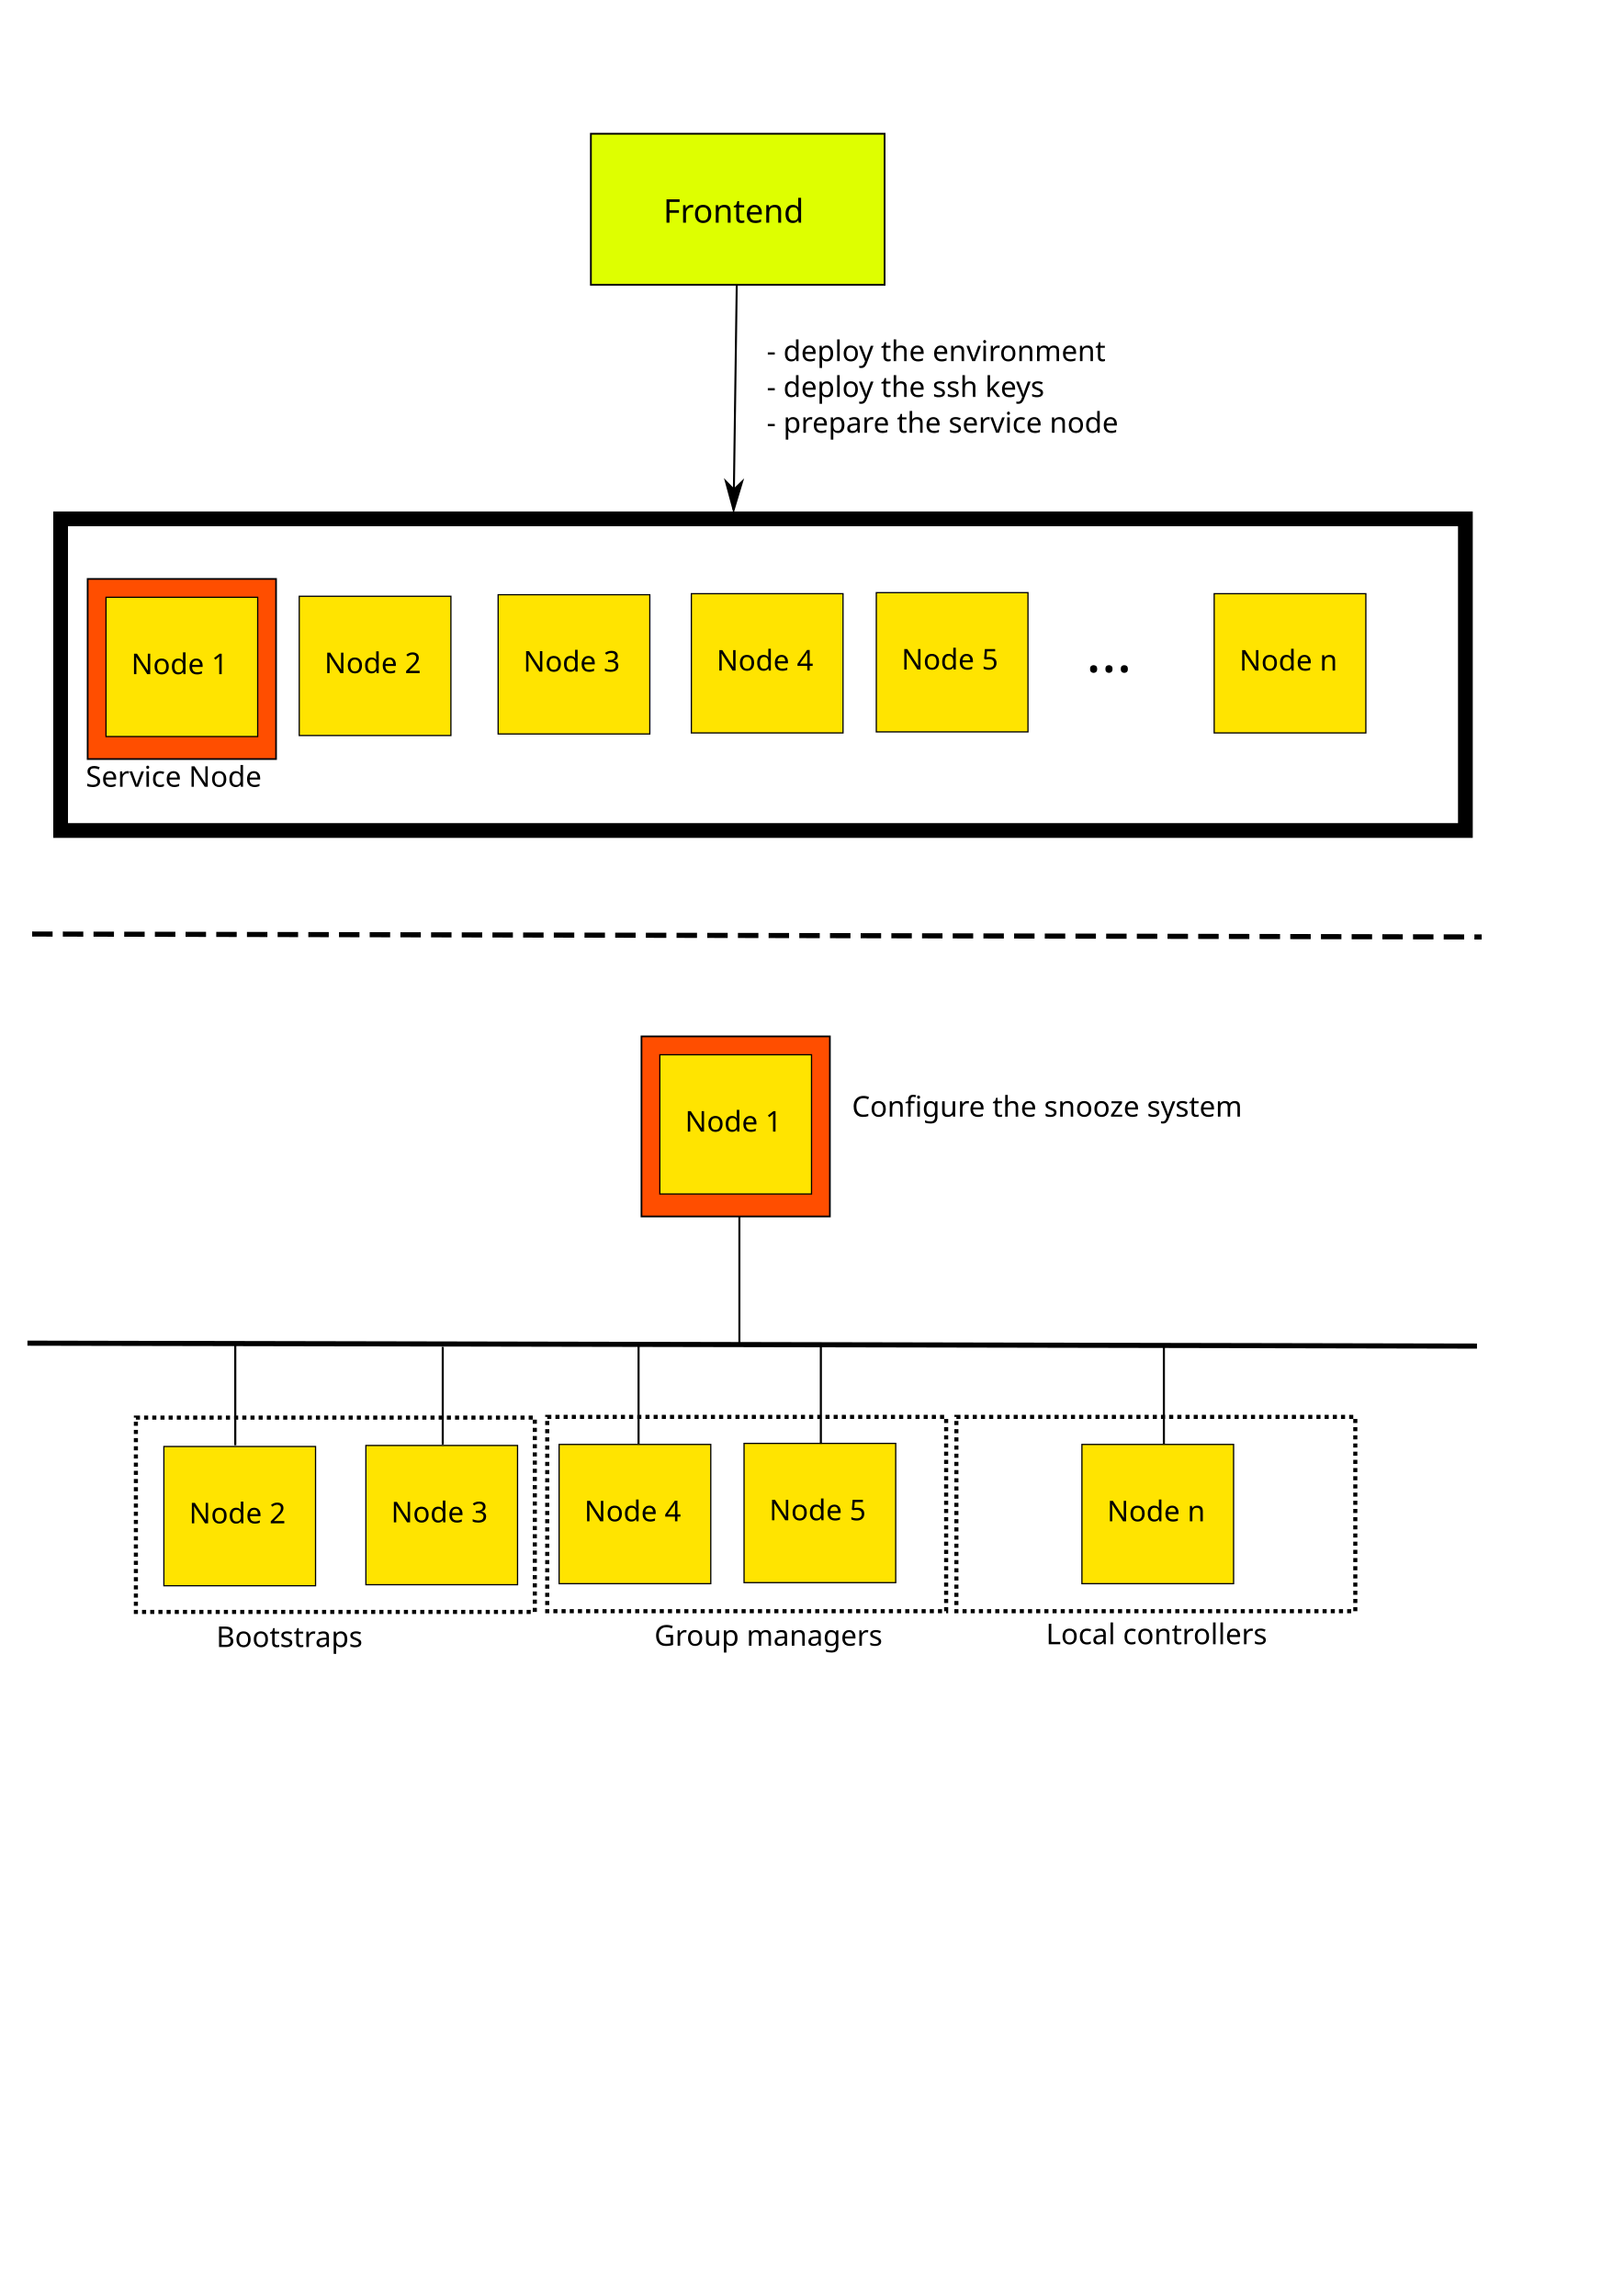
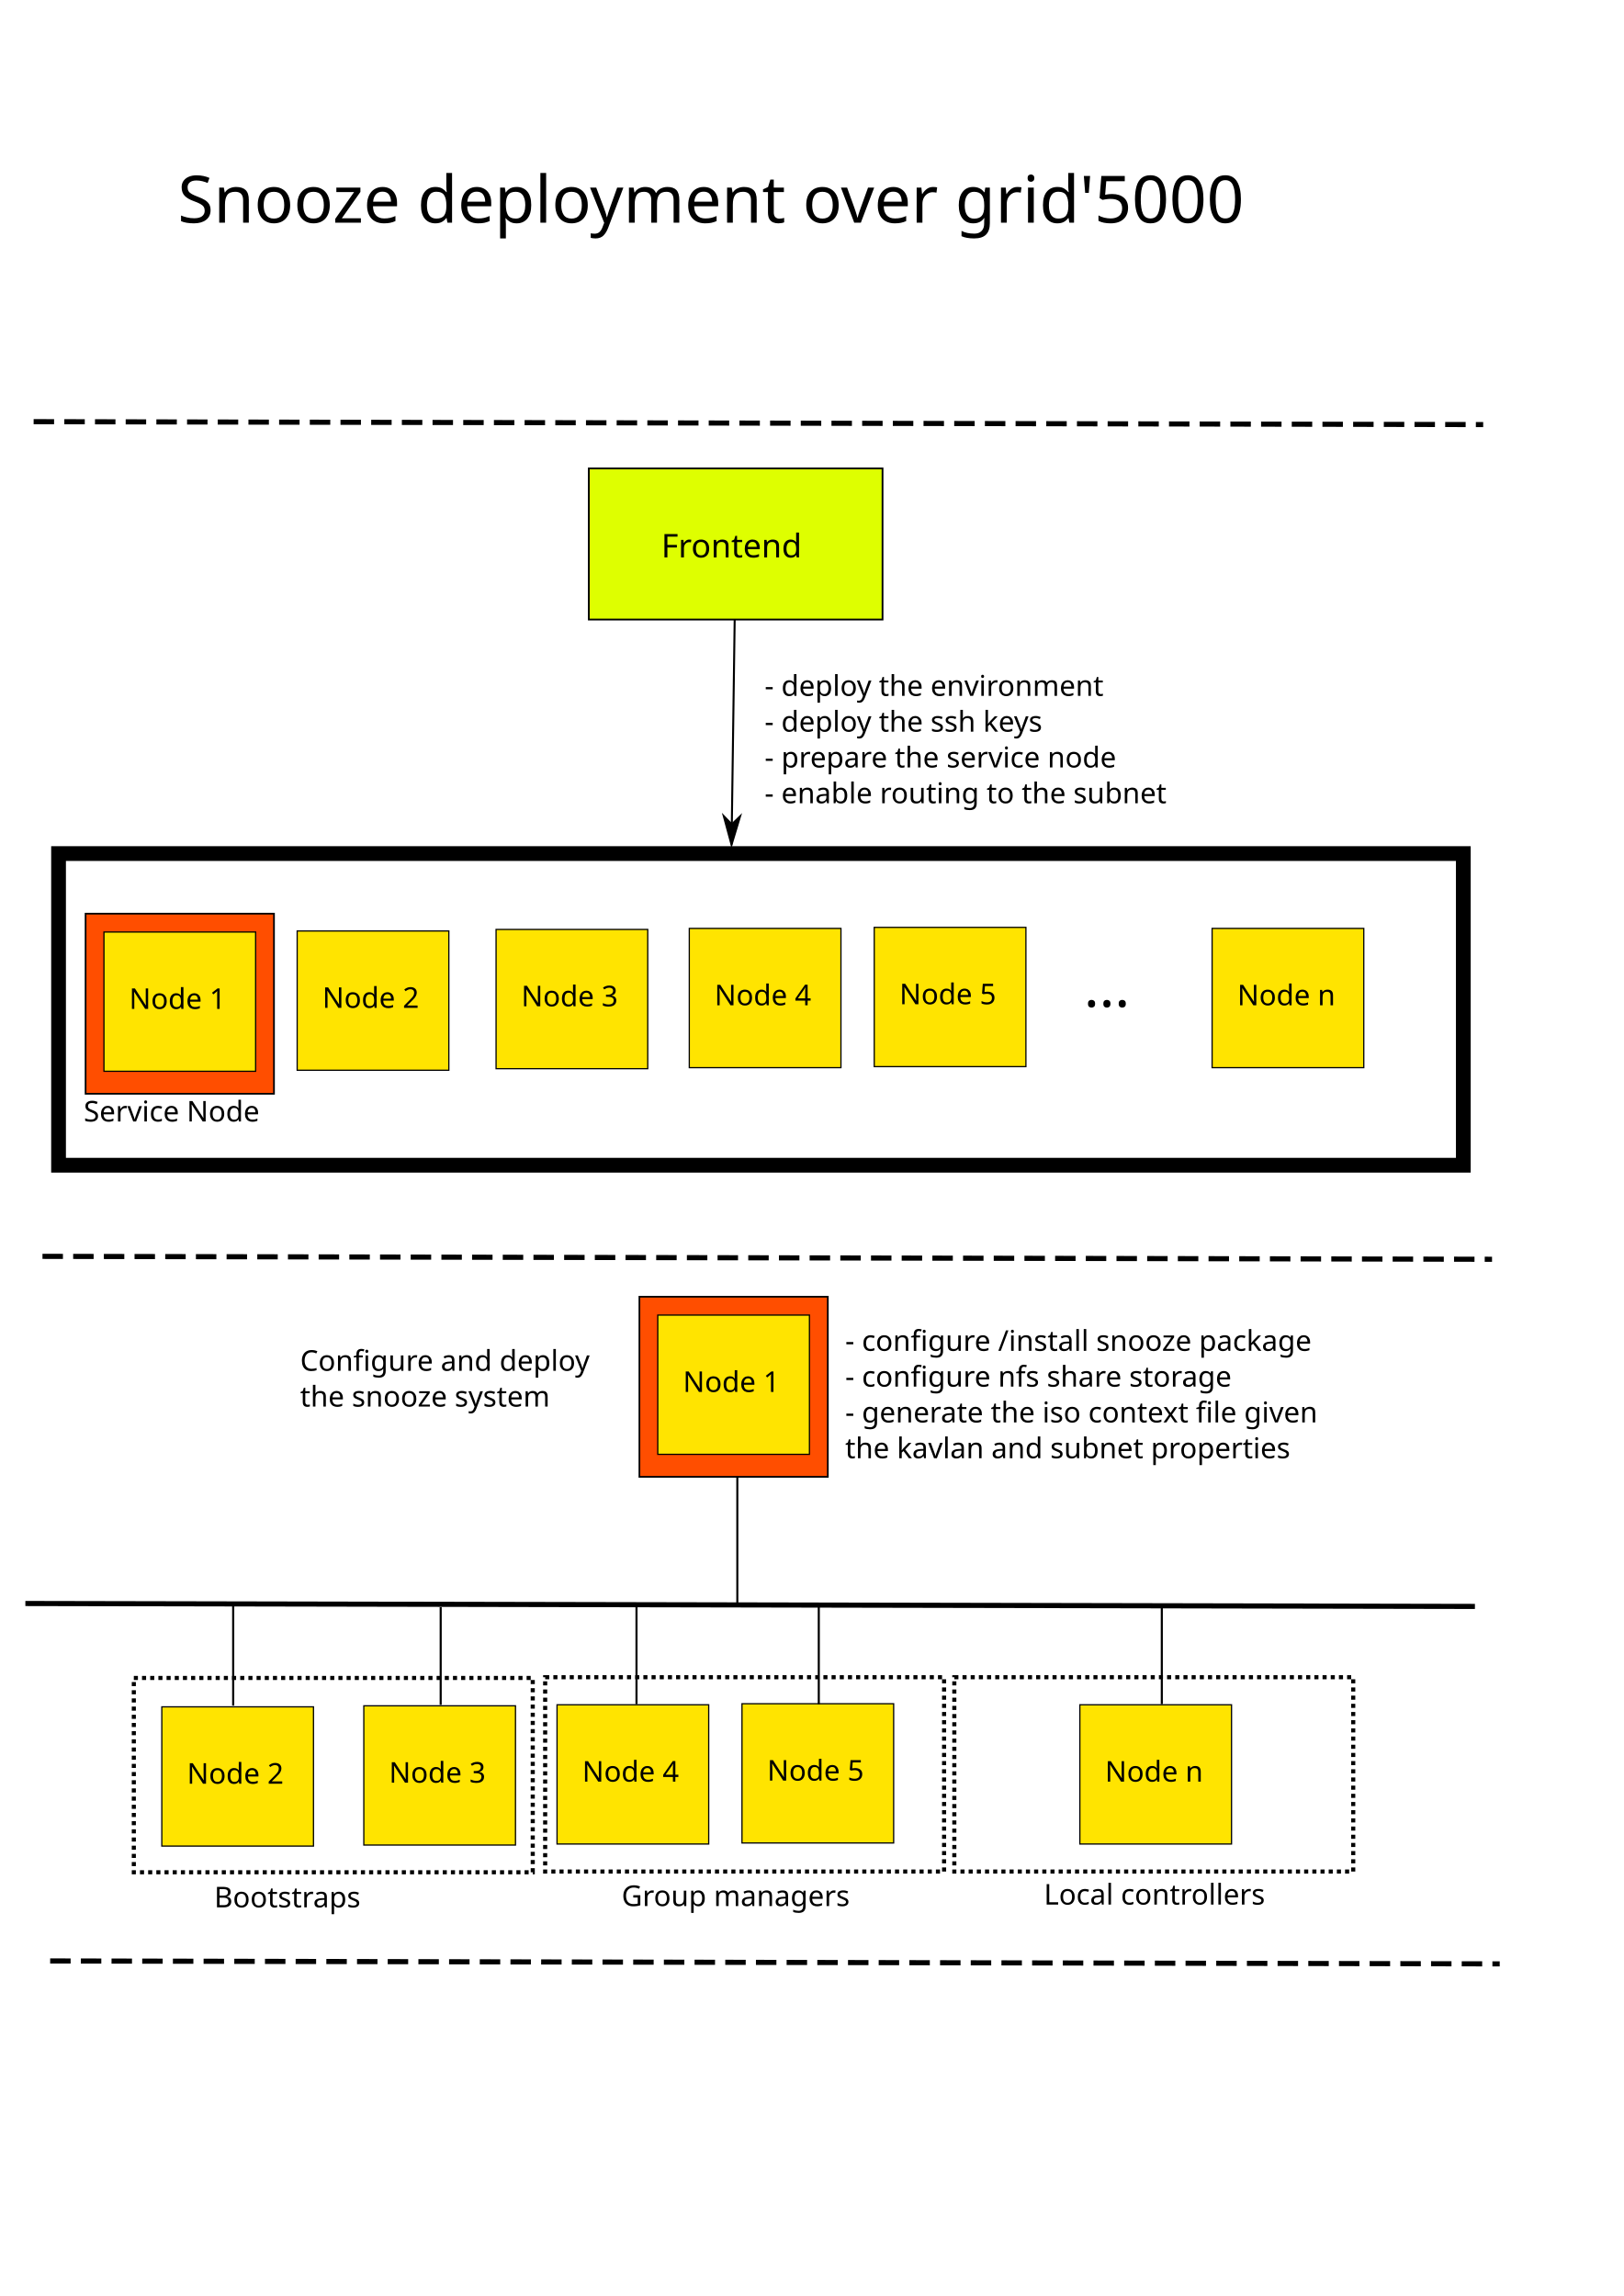
<svg xmlns="http://www.w3.org/2000/svg" width="210mm" height="297mm" id="svg2" version="1.1">
  <defs id="defs4">
    <marker orient="auto" refY="0.0" refX="0.0" id="Arrow1Lend" style="overflow:visible;">
      <path id="path4347" d="M 0.0,0.0 L 5.0,-5.0 L -12.5,0.0 L 5.0,5.0 L 0.0,0.0 z " style="fill-rule:evenodd;stroke:#000000;stroke-width:1.0pt;" transform="scale(0.8) rotate(180) translate(12.5,0)" />
    </marker>
  </defs>
  <g id="layer1">
-     <rect style="color:#000000;fill:#deff00;fill-opacity:1;fill-rule:evenodd;stroke:#000000;stroke-width:0.87px;stroke-linecap:butt;stroke-linejoin:miter;stroke-miterlimit:4;stroke-opacity:1;stroke-dasharray:none;stroke-dashoffset:0;marker:none;visibility:visible;display:inline;overflow:visible;enable-background:accumulate" id="rect2991" width="143.572" height="73.871" x="288.839" y="65.378" />
-     <text xml:space="preserve" style="font-size:16px;font-style:normal;font-weight:normal;line-height:125%;letter-spacing:0px;word-spacing:0px;fill:#000000;fill-opacity:1;stroke:none;font-family:Sans" x="324.259" y="108.88" id="text2993">
-       <tspan id="tspan2995" x="324.259" y="108.88">Frontend</tspan>
-       <tspan x="324.259" y="128.88" id="tspan2997" />
+     <rect style="color:#000000;fill:#deff00;fill-opacity:1;fill-rule:evenodd;stroke:#000000;stroke-width:0.87px;stroke-linecap:butt;stroke-linejoin:miter;stroke-miterlimit:4;stroke-opacity:1;stroke-dasharray:none;stroke-dashoffset:0;marker:none;visibility:visible;display:inline;overflow:visible;enable-background:accumulate" id="rect2991" width="143.572" height="73.871" x="287.829" y="229.023" />
+     <text xml:space="preserve" style="font-size:16px;font-style:normal;font-weight:normal;line-height:125%;letter-spacing:0px;word-spacing:0px;fill:#000000;fill-opacity:1;stroke:none;font-family:Sans" x="323.249" y="272.524" id="text2993">
+       <tspan id="tspan2995" x="323.249" y="272.524">Frontend</tspan>
+       <tspan x="323.249" y="292.524" id="tspan2997" />
    </text>
-     <rect style="fill:#ff4e00;fill-opacity:1;stroke:#000000;stroke-width:0.833;stroke-opacity:1" id="rect4115" width="92.09" height="88.05" x="42.848" y="283.048" />
-     <g id="g3815" transform="translate(1.515229,85.35789)">
+     <rect style="fill:#ff4e00;fill-opacity:1;stroke:#000000;stroke-width:0.833;stroke-opacity:1" id="rect4115" width="92.09" height="88.05" x="41.838" y="446.692" />
+     <g id="g3815" transform="translate(0.5050763,249.0026)">
      <a id="a3812" style="fill:#ffe400;fill-opacity:1">
        <rect style="fill:#ffe400;fill-opacity:1;stroke:#000000;stroke-width:0.599;stroke-opacity:1" id="rect3769" width="74.142" height="68.081" x="50.307" y="206.664" />
      </a>
      <text id="text3779" y="244.24" x="62.629" style="font-size:14px;font-style:normal;font-weight:normal;line-height:125%;letter-spacing:0px;word-spacing:0px;fill:#000000;fill-opacity:1;stroke:none;font-family:Sans" xml:space="preserve">
        <tspan y="244.24" x="62.629" id="tspan3781">Node 1</tspan>
        <tspan id="tspan3783" y="261.74" x="62.629" />
      </text>
    </g>
-     <g transform="translate(95.96449,84.85281)" id="g3815-7">
+     <g transform="translate(94.95434,248.4975)" id="g3815-7">
      <a id="a3812-8" style="fill:#ffe400;fill-opacity:1">
        <rect style="fill:#ffe400;fill-opacity:1;stroke:#000000;stroke-width:0.599;stroke-opacity:1" id="rect3769-2" width="74.142" height="68.081" x="50.307" y="206.664" />
      </a>
      <text id="text3779-8" y="244.24" x="62.629" style="font-size:14px;font-style:normal;font-weight:normal;line-height:125%;letter-spacing:0px;word-spacing:0px;fill:#000000;fill-opacity:1;stroke:none;font-family:Sans" xml:space="preserve">
        <tspan y="244.24" x="62.629" id="tspan3781-8">Node 2</tspan>
        <tspan id="tspan3783-9" y="261.74" x="62.629" />
      </text>
    </g>
-     <g transform="translate(193.1917,84.0952)" id="g3815-1">
+     <g transform="translate(192.1815,247.7399)" id="g3815-1">
      <a id="a3812-6" style="fill:#ffe400;fill-opacity:1">
        <rect style="fill:#ffe400;fill-opacity:1;stroke:#000000;stroke-width:0.599;stroke-opacity:1" id="rect3769-8" width="74.142" height="68.081" x="50.307" y="206.664" />
      </a>
      <text id="text3779-5" y="244.24" x="62.629" style="font-size:14px;font-style:normal;font-weight:normal;line-height:125%;letter-spacing:0px;word-spacing:0px;fill:#000000;fill-opacity:1;stroke:none;font-family:Sans" xml:space="preserve">
        <tspan y="244.24" x="62.629" id="tspan3781-7">Node 3</tspan>
        <tspan id="tspan3783-8" y="261.74" x="62.629" />
      </text>
    </g>
-     <g transform="translate(287.6409,83.59012)" id="g3815-7-7">
+     <g transform="translate(286.6308,247.2348)" id="g3815-7-7">
      <a id="a3812-8-7" style="fill:#ffe400;fill-opacity:1">
        <rect style="fill:#ffe400;fill-opacity:1;stroke:#000000;stroke-width:0.599;stroke-opacity:1" id="rect3769-2-1" width="74.142" height="68.081" x="50.307" y="206.664" />
      </a>
      <text id="text3779-8-1" y="244.24" x="62.629" style="font-size:14px;font-style:normal;font-weight:normal;line-height:125%;letter-spacing:0px;word-spacing:0px;fill:#000000;fill-opacity:1;stroke:none;font-family:Sans" xml:space="preserve">
        <tspan y="244.24" x="62.629" id="tspan3781-8-5">Node 4</tspan>
        <tspan id="tspan3783-9-3" y="261.74" x="62.629" />
      </text>
    </g>
-     <g transform="translate(378.0496,83.08505)" id="g3815-1-7">
+     <g transform="translate(377.0394,246.7298)" id="g3815-1-7">
      <a id="a3812-6-4" style="fill:#ffe400;fill-opacity:1">
        <rect style="fill:#ffe400;fill-opacity:1;stroke:#000000;stroke-width:0.599;stroke-opacity:1" id="rect3769-8-0" width="74.142" height="68.081" x="50.307" y="206.664" />
      </a>
      <text id="text3779-5-6" y="244.24" x="62.629" style="font-size:14px;font-style:normal;font-weight:normal;line-height:125%;letter-spacing:0px;word-spacing:0px;fill:#000000;fill-opacity:1;stroke:none;font-family:Sans" xml:space="preserve">
        <tspan y="244.24" x="62.629" id="tspan3781-7-2">Node 5</tspan>
        <tspan id="tspan3783-8-9" y="261.74" x="62.629" />
      </text>
    </g>
-     <g transform="translate(543.2095,83.59013)" id="g3815-7-7-8">
+     <g transform="translate(542.1994,247.2348)" id="g3815-7-7-8">
      <a id="a3812-8-7-2" style="fill:#ffe400;fill-opacity:1">
        <rect style="fill:#ffe400;fill-opacity:1;stroke:#000000;stroke-width:0.599;stroke-opacity:1" id="rect3769-2-1-2" width="74.142" height="68.081" x="50.307" y="206.664" />
      </a>
      <text id="text3779-8-1-9" y="244.24" x="62.629" style="font-size:14px;font-style:normal;font-weight:normal;line-height:125%;letter-spacing:0px;word-spacing:0px;fill:#000000;fill-opacity:1;stroke:none;font-family:Sans" xml:space="preserve">
        <tspan y="244.24" x="62.629" id="tspan3781-8-5-4">Node n</tspan>
        <tspan id="tspan3783-9-3-2" y="261.74" x="62.629" />
      </text>
    </g>
-     <text xml:space="preserve" style="font-size:28px;font-style:normal;font-weight:normal;line-height:125%;letter-spacing:0px;word-spacing:0px;fill:#000000;fill-opacity:1;stroke:none;font-family:Sans" x="530.835" y="328.588" id="text4111">
-       <tspan id="tspan4113" x="530.835" y="328.588">...</tspan>
+     <text xml:space="preserve" style="font-size:28px;font-style:normal;font-weight:normal;line-height:125%;letter-spacing:0px;word-spacing:0px;fill:#000000;fill-opacity:1;stroke:none;font-family:Sans" x="529.825" y="492.233" id="text4111">
+       <tspan id="tspan4113" x="529.825" y="492.233">...</tspan>
    </text>
-     <text xml:space="preserve" style="font-size:14px;font-style:normal;font-weight:normal;line-height:125%;letter-spacing:0px;word-spacing:0px;fill:#000000;fill-opacity:1;stroke:none;font-family:Sans" x="41.921" y="384.651" id="text4136">
-       <tspan x="41.921" y="384.651" id="tspan4140">Service Node</tspan>
+     <text xml:space="preserve" style="font-size:14px;font-style:normal;font-weight:normal;line-height:125%;letter-spacing:0px;word-spacing:0px;fill:#000000;fill-opacity:1;stroke:none;font-family:Sans" x="40.911" y="548.296" id="text4136">
+       <tspan x="40.911" y="548.296" id="tspan4140">Service Node</tspan>
    </text>
-     <rect style="fill:none;stroke:#000000;stroke-width:7.212;stroke-opacity:1" id="rect4156" width="686.681" height="152.367" x="29.63" y="253.667" />
-     <path style="fill:none;stroke:#000000;stroke-width:0.973;stroke-linecap:butt;stroke-linejoin:miter;stroke-miterlimit:4;stroke-opacity:1;stroke-dasharray:none;marker-start:none;marker-end:url(#Arrow1Lend)" d="m 360.137,139.249 -1.533,109.94" id="path4158" />
-     <text xml:space="preserve" style="font-size:14px;font-style:normal;font-weight:normal;line-height:125%;letter-spacing:0px;word-spacing:0px;fill:#000000;fill-opacity:1;stroke:none;font-family:Sans" x="374.767" y="176.56" id="text4784">
-       <tspan x="374.767" y="176.56" id="tspan4792">- deploy the environment</tspan>
-       <tspan x="374.767" y="194.06" id="tspan4788">- deploy the ssh keys</tspan>
-       <tspan x="374.767" y="211.56" id="tspan4790">- prepare the service node </tspan>
+     <rect style="fill:none;stroke:#000000;stroke-width:7.212;stroke-opacity:1" id="rect4156" width="686.681" height="152.367" x="28.62" y="417.312" />
+     <path style="fill:none;stroke:#000000;stroke-width:0.973;stroke-linecap:butt;stroke-linejoin:miter;stroke-miterlimit:4;stroke-opacity:1;stroke-dasharray:none;marker-start:none;marker-end:url(#Arrow1Lend)" d="m 359.127,302.894 -1.533,109.94" id="path4158" />
+     <text xml:space="preserve" style="font-size:14px;font-style:normal;font-weight:normal;line-height:125%;letter-spacing:0px;word-spacing:0px;fill:#000000;fill-opacity:1;stroke:none;font-family:Sans" x="373.756" y="340.205" id="text4784">
+       <tspan x="373.756" y="340.205" id="tspan4792">- deploy the environment</tspan>
+       <tspan x="373.756" y="357.705" id="tspan4788">- deploy the ssh keys</tspan>
+       <tspan x="373.756" y="375.205" id="tspan4790">- prepare the service node</tspan>
+       <tspan x="373.756" y="392.705" id="tspan3114">- enable routing to the subnet </tspan>
    </text>
-     <path style="fill:none;stroke:#000000;stroke-width:2.5;stroke-linecap:butt;stroke-linejoin:miter;stroke-opacity:1;stroke-miterlimit:4;stroke-dasharray:10,5;stroke-dashoffset:0" d="m 15.714,456.648 708.571,1.429" id="path4804" />
-     <rect style="fill:#ff4e00;fill-opacity:1;stroke:#000000;stroke-width:0.833;stroke-opacity:1" id="rect4115-2" width="92.09" height="88.05" x="313.569" y="506.695" />
-     <g id="g3815-2" transform="translate(272.2361,309.005)">
+     <path style="fill:none;stroke:#000000;stroke-width:2.5;stroke-linecap:butt;stroke-linejoin:miter;stroke-miterlimit:4;stroke-opacity:1;stroke-dasharray:10, 5;stroke-dashoffset:0" d="m 20.765,614.232 708.571,1.429" id="path4804" />
+     <rect style="fill:#ff4e00;fill-opacity:1;stroke:#000000;stroke-width:0.833;stroke-opacity:1" id="rect4115-2" width="92.09" height="88.05" x="312.559" y="633.974" />
+     <g id="g3815-2" transform="translate(271.226,436.2843)">
      <a id="a3812-7" style="fill:#ffe400;fill-opacity:1">
        <rect style="fill:#ffe400;fill-opacity:1;stroke:#000000;stroke-width:0.599;stroke-opacity:1" id="rect3769-81" width="74.142" height="68.081" x="50.307" y="206.664" />
      </a>
      <text id="text3779-0" y="244.24" x="62.629" style="font-size:14px;font-style:normal;font-weight:normal;line-height:125%;letter-spacing:0px;word-spacing:0px;fill:#000000;fill-opacity:1;stroke:none;font-family:Sans" xml:space="preserve">
        <tspan y="244.24" x="62.629" id="tspan3781-3">Node 1</tspan>
        <tspan id="tspan3783-1" y="261.74" x="62.629" />
      </text>
    </g>
-     <g transform="translate(29.7995,500.5306)" id="g3815-7-4">
+     <g transform="translate(28.78935,627.8098)" id="g3815-7-4">
      <a id="a3812-8-0" style="fill:#ffe400;fill-opacity:1">
        <rect style="fill:#ffe400;fill-opacity:1;stroke:#000000;stroke-width:0.599;stroke-opacity:1" id="rect3769-2-7" width="74.142" height="68.081" x="50.307" y="206.664" />
      </a>
      <text id="text3779-8-14" y="244.24" x="62.629" style="font-size:14px;font-style:normal;font-weight:normal;line-height:125%;letter-spacing:0px;word-spacing:0px;fill:#000000;fill-opacity:1;stroke:none;font-family:Sans" xml:space="preserve">
        <tspan y="244.24" x="62.629" id="tspan3781-8-1">Node 2</tspan>
        <tspan id="tspan3783-9-7" y="261.74" x="62.629" />
      </text>
    </g>
-     <g transform="translate(128.5419,500.0255)" id="g3815-1-3">
+     <g transform="translate(127.5318,627.3047)" id="g3815-1-3">
      <a id="a3812-6-5" style="fill:#ffe400;fill-opacity:1">
        <rect style="fill:#ffe400;fill-opacity:1;stroke:#000000;stroke-width:0.599;stroke-opacity:1" id="rect3769-8-3" width="74.142" height="68.081" x="50.307" y="206.664" />
      </a>
      <text id="text3779-5-60" y="244.24" x="62.629" style="font-size:14px;font-style:normal;font-weight:normal;line-height:125%;letter-spacing:0px;word-spacing:0px;fill:#000000;fill-opacity:1;stroke:none;font-family:Sans" xml:space="preserve">
        <tspan y="244.24" x="62.629" id="tspan3781-7-4">Node 3</tspan>
        <tspan id="tspan3783-8-5" y="261.74" x="62.629" />
      </text>
    </g>
-     <g transform="translate(222.9912,499.5204)" id="g3815-7-7-0">
+     <g transform="translate(221.981,626.7996)" id="g3815-7-7-0">
      <a id="a3812-8-7-0" style="fill:#ffe400;fill-opacity:1">
        <rect style="fill:#ffe400;fill-opacity:1;stroke:#000000;stroke-width:0.599;stroke-opacity:1" id="rect3769-2-1-9" width="74.142" height="68.081" x="50.307" y="206.664" />
      </a>
      <text id="text3779-8-1-4" y="244.24" x="62.629" style="font-size:14px;font-style:normal;font-weight:normal;line-height:125%;letter-spacing:0px;word-spacing:0px;fill:#000000;fill-opacity:1;stroke:none;font-family:Sans" xml:space="preserve">
        <tspan y="244.24" x="62.629" id="tspan3781-8-5-49">Node 4</tspan>
        <tspan id="tspan3783-9-3-8" y="261.74" x="62.629" />
      </text>
    </g>
-     <g transform="translate(313.3998,499.0154)" id="g3815-1-7-7">
+     <g transform="translate(312.3897,626.2946)" id="g3815-1-7-7">
      <a id="a3812-6-4-1" style="fill:#ffe400;fill-opacity:1">
        <rect style="fill:#ffe400;fill-opacity:1;stroke:#000000;stroke-width:0.599;stroke-opacity:1" id="rect3769-8-0-8" width="74.142" height="68.081" x="50.307" y="206.664" />
      </a>
      <text id="text3779-5-6-6" y="244.24" x="62.629" style="font-size:14px;font-style:normal;font-weight:normal;line-height:125%;letter-spacing:0px;word-spacing:0px;fill:#000000;fill-opacity:1;stroke:none;font-family:Sans" xml:space="preserve">
        <tspan y="244.24" x="62.629" id="tspan3781-7-2-0">Node 5</tspan>
        <tspan id="tspan3783-8-9-9" y="261.74" x="62.629" />
      </text>
    </g>
-     <g transform="translate(478.5598,499.5204)" id="g3815-7-7-8-0">
+     <g transform="translate(477.5496,626.7996)" id="g3815-7-7-8-0">
      <a id="a3812-8-7-2-4" style="fill:#ffe400;fill-opacity:1">
        <rect style="fill:#ffe400;fill-opacity:1;stroke:#000000;stroke-width:0.599;stroke-opacity:1" id="rect3769-2-1-2-7" width="74.142" height="68.081" x="50.307" y="206.664" />
      </a>
      <text id="text3779-8-1-9-9" y="244.24" x="62.629" style="font-size:14px;font-style:normal;font-weight:normal;line-height:125%;letter-spacing:0px;word-spacing:0px;fill:#000000;fill-opacity:1;stroke:none;font-family:Sans" xml:space="preserve">
        <tspan y="244.24" x="62.629" id="tspan3781-8-5-4-3">Node n</tspan>
        <tspan id="tspan3783-9-3-2-9" y="261.74" x="62.629" />
      </text>
    </g>
-     <path style="fill:none;stroke:#000000;stroke-width:2.5;stroke-linecap:butt;stroke-linejoin:miter;stroke-miterlimit:4;stroke-opacity:1;stroke-dasharray:none;stroke-dashoffset:0" d="m 13.41,656.678 708.571,1.429" id="path4804-0" />
-     <path style="fill:none;stroke:#000000;stroke-width:1px;stroke-linecap:butt;stroke-linejoin:miter;stroke-opacity:1" d="m 361.429,594.505 0,62.5" id="path5004" />
-     <path style="fill:none;stroke:#000000;stroke-width:1.018px;stroke-linecap:butt;stroke-linejoin:miter;stroke-opacity:1" d="m 401.25,658.137 0,47.736" id="path5004-4" />
-     <path style="fill:none;stroke:#000000;stroke-width:1.018px;stroke-linecap:butt;stroke-linejoin:miter;stroke-opacity:1" d="m 568.929,658.137 0,47.736" id="path5004-4-5" />
-     <path style="fill:none;stroke:#000000;stroke-width:1.018px;stroke-linecap:butt;stroke-linejoin:miter;stroke-opacity:1" d="m 312.143,658.137 0,47.736" id="path5004-4-0" />
-     <path style="fill:none;stroke:#000000;stroke-width:1.018px;stroke-linecap:butt;stroke-linejoin:miter;stroke-opacity:1" d="m 216.429,658.494 0,47.736" id="path5004-4-4" />
-     <path style="fill:none;stroke:#000000;stroke-width:1.04px;stroke-linecap:butt;stroke-linejoin:miter;stroke-opacity:1" d="m 115,656.731 0,49.857" id="path5004-4-1" />
-     <text xml:space="preserve" style="font-size:14px;font-style:normal;font-weight:normal;line-height:125%;letter-spacing:0px;word-spacing:0px;fill:#000000;fill-opacity:1;stroke:none;font-family:Sans" x="416.429" y="545.934" id="text5070">
-       <tspan id="tspan5072" x="416.429" y="545.934">Configure the snooze system</tspan>
+     <path style="fill:none;stroke:#000000;stroke-width:2.5;stroke-linecap:butt;stroke-linejoin:miter;stroke-miterlimit:4;stroke-opacity:1;stroke-dasharray:none;stroke-dashoffset:0" d="m 12.4,783.957 708.571,1.429" id="path4804-0" />
+     <path style="fill:none;stroke:#000000;stroke-width:1px;stroke-linecap:butt;stroke-linejoin:miter;stroke-opacity:1" d="m 360.418,721.784 0,62.5" id="path5004" />
+     <path style="fill:none;stroke:#000000;stroke-width:1.018px;stroke-linecap:butt;stroke-linejoin:miter;stroke-opacity:1" d="m 400.24,785.416 0,47.736" id="path5004-4" />
+     <path style="fill:none;stroke:#000000;stroke-width:1.018px;stroke-linecap:butt;stroke-linejoin:miter;stroke-opacity:1" d="m 567.918,785.416 0,47.736" id="path5004-4-5" />
+     <path style="fill:none;stroke:#000000;stroke-width:1.018px;stroke-linecap:butt;stroke-linejoin:miter;stroke-opacity:1" d="m 311.133,785.416 0,47.736" id="path5004-4-0" />
+     <path style="fill:none;stroke:#000000;stroke-width:1.018px;stroke-linecap:butt;stroke-linejoin:miter;stroke-opacity:1" d="m 215.418,785.773 0,47.736" id="path5004-4-4" />
+     <path style="fill:none;stroke:#000000;stroke-width:1.04px;stroke-linecap:butt;stroke-linejoin:miter;stroke-opacity:1" d="m 113.99,784.01 0,49.857" id="path5004-4-1" />
+     <text xml:space="preserve" style="font-size:14px;font-style:normal;font-weight:normal;line-height:125%;letter-spacing:0px;word-spacing:0px;fill:#000000;fill-opacity:1;stroke:none;font-family:Sans" x="146.718" y="670.182" id="text5070">
+       <tspan id="tspan5072" x="146.718" y="670.182">Configure and deploy</tspan>
+       <tspan x="146.718" y="687.682" id="tspan3112">the snooze system</tspan>
+       <tspan x="146.718" y="705.182" id="tspan3110" />
    </text>
-     <rect style="fill:none;stroke:#000000;stroke-width:2;stroke-miterlimit:4;stroke-opacity:1;stroke-dasharray:2,2;stroke-dashoffset:0" id="rect5074" width="195" height="95" x="66.429" y="693.076" />
-     <rect style="fill:none;stroke:#000000;stroke-width:2;stroke-miterlimit:4;stroke-opacity:1;stroke-dasharray:2, 2;stroke-dashoffset:0" id="rect5074-3" width="195" height="95" x="267.5" y="692.719" />
-     <rect style="fill:none;stroke:#000000;stroke-width:2;stroke-miterlimit:4;stroke-opacity:1;stroke-dasharray:2, 2;stroke-dashoffset:0" id="rect5074-5" width="195" height="95" x="467.5" y="692.719" />
-     <text xml:space="preserve" style="font-size:14px;font-style:normal;font-weight:normal;line-height:125%;letter-spacing:0px;word-spacing:0px;fill:#000000;fill-opacity:1;stroke:none;font-family:Sans" x="105.714" y="805.219" id="text5103">
-       <tspan id="tspan5105" x="105.714" y="805.219">Bootstraps</tspan>
+     <rect style="fill:none;stroke:#000000;stroke-width:2;stroke-miterlimit:4;stroke-opacity:1;stroke-dasharray:2, 2;stroke-dashoffset:0" id="rect5074" width="195" height="95" x="65.418" y="820.356" />
+     <rect style="fill:none;stroke:#000000;stroke-width:2;stroke-miterlimit:4;stroke-opacity:1;stroke-dasharray:2, 2;stroke-dashoffset:0" id="rect5074-3" width="195" height="95" x="266.49" y="819.999" />
+     <rect style="fill:none;stroke:#000000;stroke-width:2;stroke-miterlimit:4;stroke-opacity:1;stroke-dasharray:2, 2;stroke-dashoffset:0" id="rect5074-5" width="195" height="95" x="466.49" y="819.999" />
+     <text xml:space="preserve" style="font-size:14px;font-style:normal;font-weight:normal;line-height:125%;letter-spacing:0px;word-spacing:0px;fill:#000000;fill-opacity:1;stroke:none;font-family:Sans" x="104.704" y="932.499" id="text5103">
+       <tspan id="tspan5105" x="104.704" y="932.499">Bootstraps</tspan>
    </text>
-     <text xml:space="preserve" style="font-size:14px;font-style:normal;font-weight:normal;line-height:125%;letter-spacing:0px;word-spacing:0px;fill:#000000;fill-opacity:1;stroke:none;font-family:Sans" x="319.857" y="804.581" id="text5103-1">
-       <tspan id="tspan5105-7" x="319.857" y="804.581">Group managers</tspan>
-       <tspan x="319.857" y="822.081" id="tspan5128" />
+     <text xml:space="preserve" style="font-size:14px;font-style:normal;font-weight:normal;line-height:125%;letter-spacing:0px;word-spacing:0px;fill:#000000;fill-opacity:1;stroke:none;font-family:Sans" x="303.846" y="931.86" id="text5103-1">
+       <tspan id="tspan5105-7" x="303.846" y="931.86">Group managers</tspan>
+       <tspan x="303.846" y="949.36" id="tspan5128" />
    </text>
-     <text xml:space="preserve" style="font-size:14px;font-style:normal;font-weight:normal;line-height:125%;letter-spacing:0px;word-spacing:0px;fill:#000000;fill-opacity:1;stroke:none;font-family:Sans" x="511.285" y="803.866" id="text5103-9">
-       <tspan id="tspan5105-2" x="511.285" y="803.866">Local controllers</tspan>
+     <text xml:space="preserve" style="font-size:14px;font-style:normal;font-weight:normal;line-height:125%;letter-spacing:0px;word-spacing:0px;fill:#000000;fill-opacity:1;stroke:none;font-family:Sans" x="510.275" y="931.145" id="text5103-9">
+       <tspan id="tspan5105-2" x="510.275" y="931.145">Local controllers</tspan>
+     </text>
+     <path style="fill:none;stroke:#000000;stroke-width:2.5;stroke-linecap:butt;stroke-linejoin:miter;stroke-miterlimit:4;stroke-opacity:1;stroke-dasharray:10, 5;stroke-dashoffset:0" d="m 24.521,958.714 708.571,1.429" id="path4804-1" />
+     <flowRoot xml:space="preserve" id="flowRoot3116" style="fill:black;stroke:none;stroke-opacity:1;stroke-width:1px;stroke-linejoin:miter;stroke-linecap:butt;fill-opacity:1;font-family:Sans;font-style:normal;font-weight:normal;font-size:14px;line-height:125%;letter-spacing:0px;word-spacing:0px">
+       <flowRegion id="flowRegion3118">
+         <rect id="rect3120" width="180.817" height="87.883" x="403.051" y="430.108" />
+       </flowRegion>
+       <flowPara id="flowPara3122" />
+     </flowRoot>
+     <flowRoot xml:space="preserve" id="flowRoot3124" style="fill:black;stroke:none;stroke-opacity:1;stroke-width:1px;stroke-linejoin:miter;stroke-linecap:butt;fill-opacity:1;font-family:Sans;font-style:normal;font-weight:normal;font-size:14px;line-height:125%;letter-spacing:0px;word-spacing:0px">
+       <flowRegion id="flowRegion3126">
+         <rect id="rect3128" width="334.361" height="27.274" x="208.091" y="461.423" />
+       </flowRegion>
+       <flowPara id="flowPara3130" />
+     </flowRoot>
+     <text xml:space="preserve" style="font-size:14px;font-style:normal;font-weight:normal;line-height:125%;letter-spacing:0px;word-spacing:0px;fill:#000000;fill-opacity:1;stroke:none;font-family:Sans" x="413.152" y="660.423" id="text3132">
+       <tspan x="413.152" y="660.423" id="tspan3136">- configure /install snooze package</tspan>
+       <tspan x="413.152" y="677.923" id="tspan3140">- configure nfs share storage</tspan>
+       <tspan x="413.152" y="695.423" id="tspan3142">- generate the iso context file given </tspan>
+       <tspan x="413.152" y="712.923" id="tspan3168">the kavlan and subnet properties</tspan>
+       <tspan x="413.152" y="730.423" id="tspan3144" />
+     </text>
+     <path style="fill:none;stroke:#000000;stroke-width:2.5;stroke-linecap:butt;stroke-linejoin:miter;stroke-miterlimit:4;stroke-opacity:1;stroke-dasharray:10, 5;stroke-dashoffset:0" d="m 16.44,206.15 708.571,1.429" id="path4804-02" />
+     <text xml:space="preserve" style="font-size:32px;font-style:normal;font-weight:normal;line-height:125%;letter-spacing:0px;word-spacing:0px;fill:#000000;fill-opacity:1;stroke:none;font-family:Sans;-inkscape-font-specification:Sans" x="86.873" y="108.88" id="text3164">
+       <tspan id="tspan3166" x="86.873" y="108.88">Snooze deployment over grid'5000</tspan>
    </text>
  </g>
</svg>
